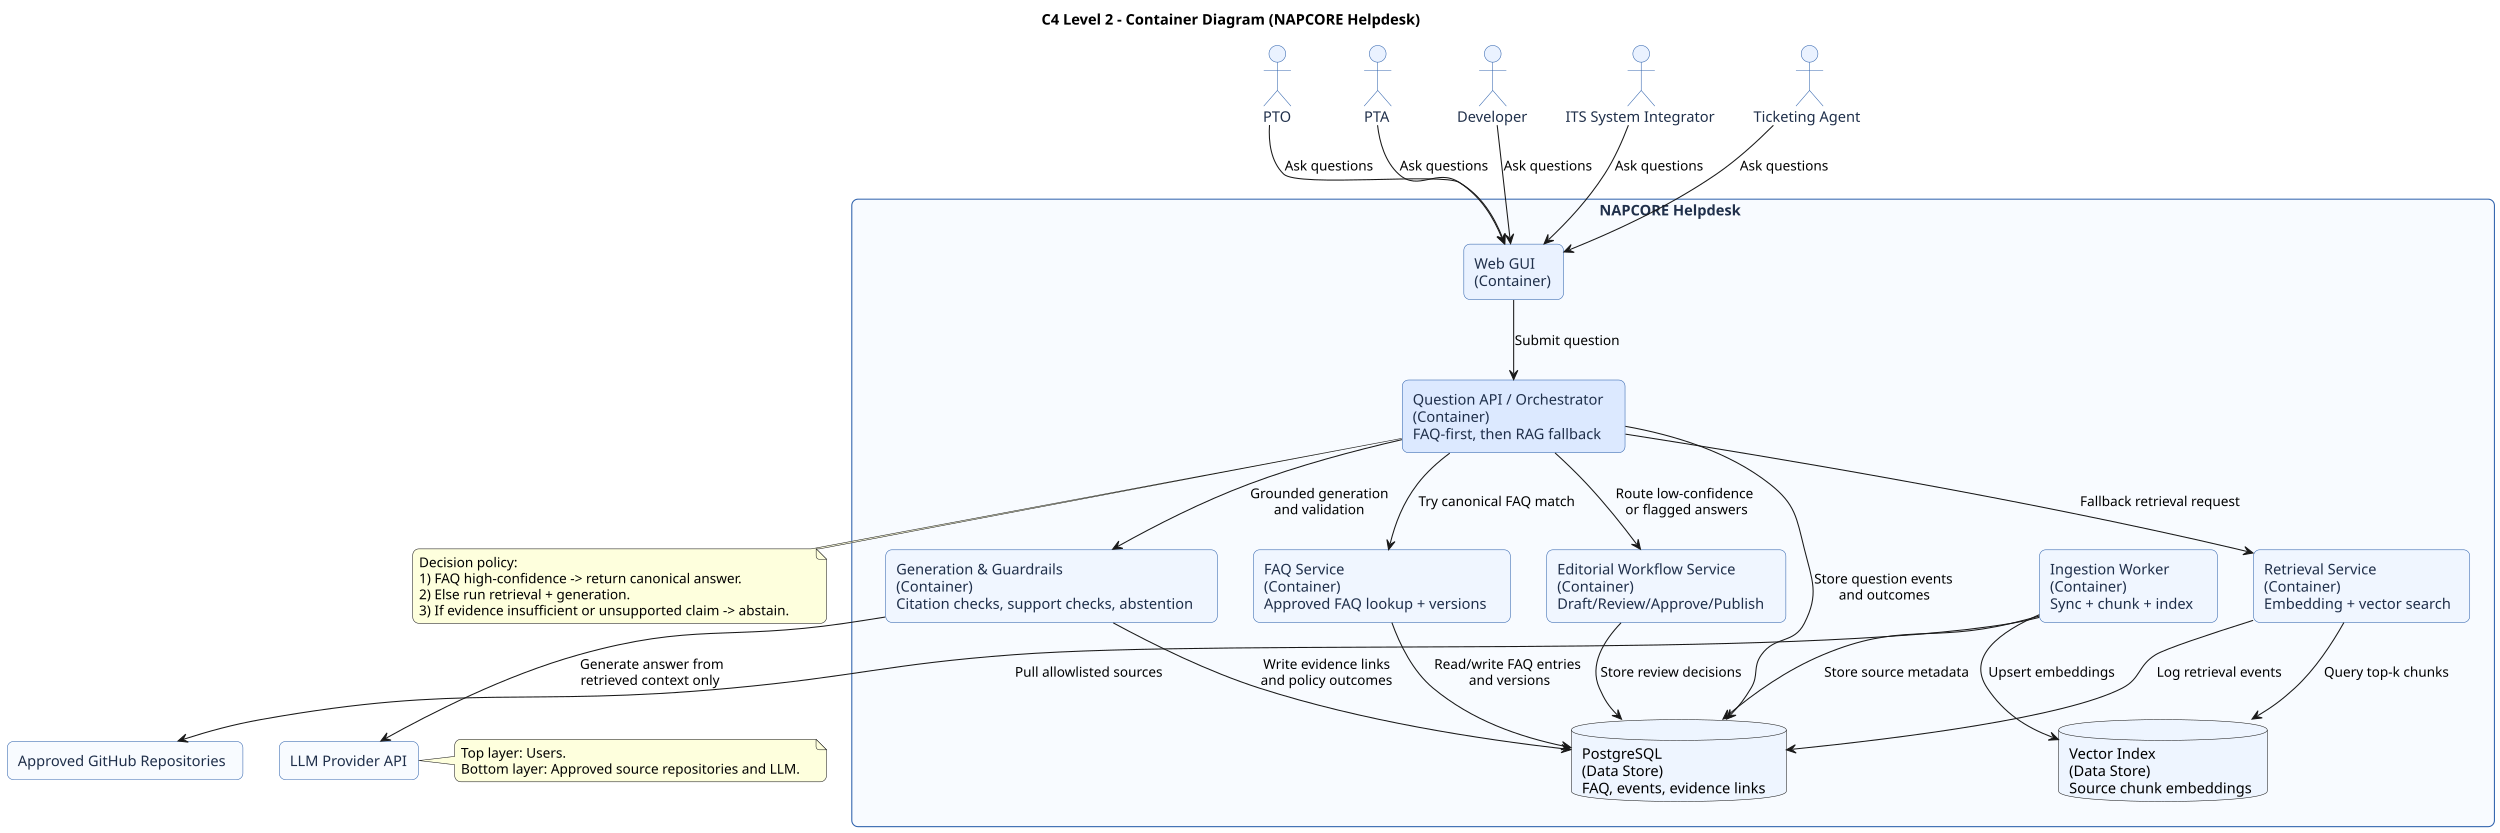
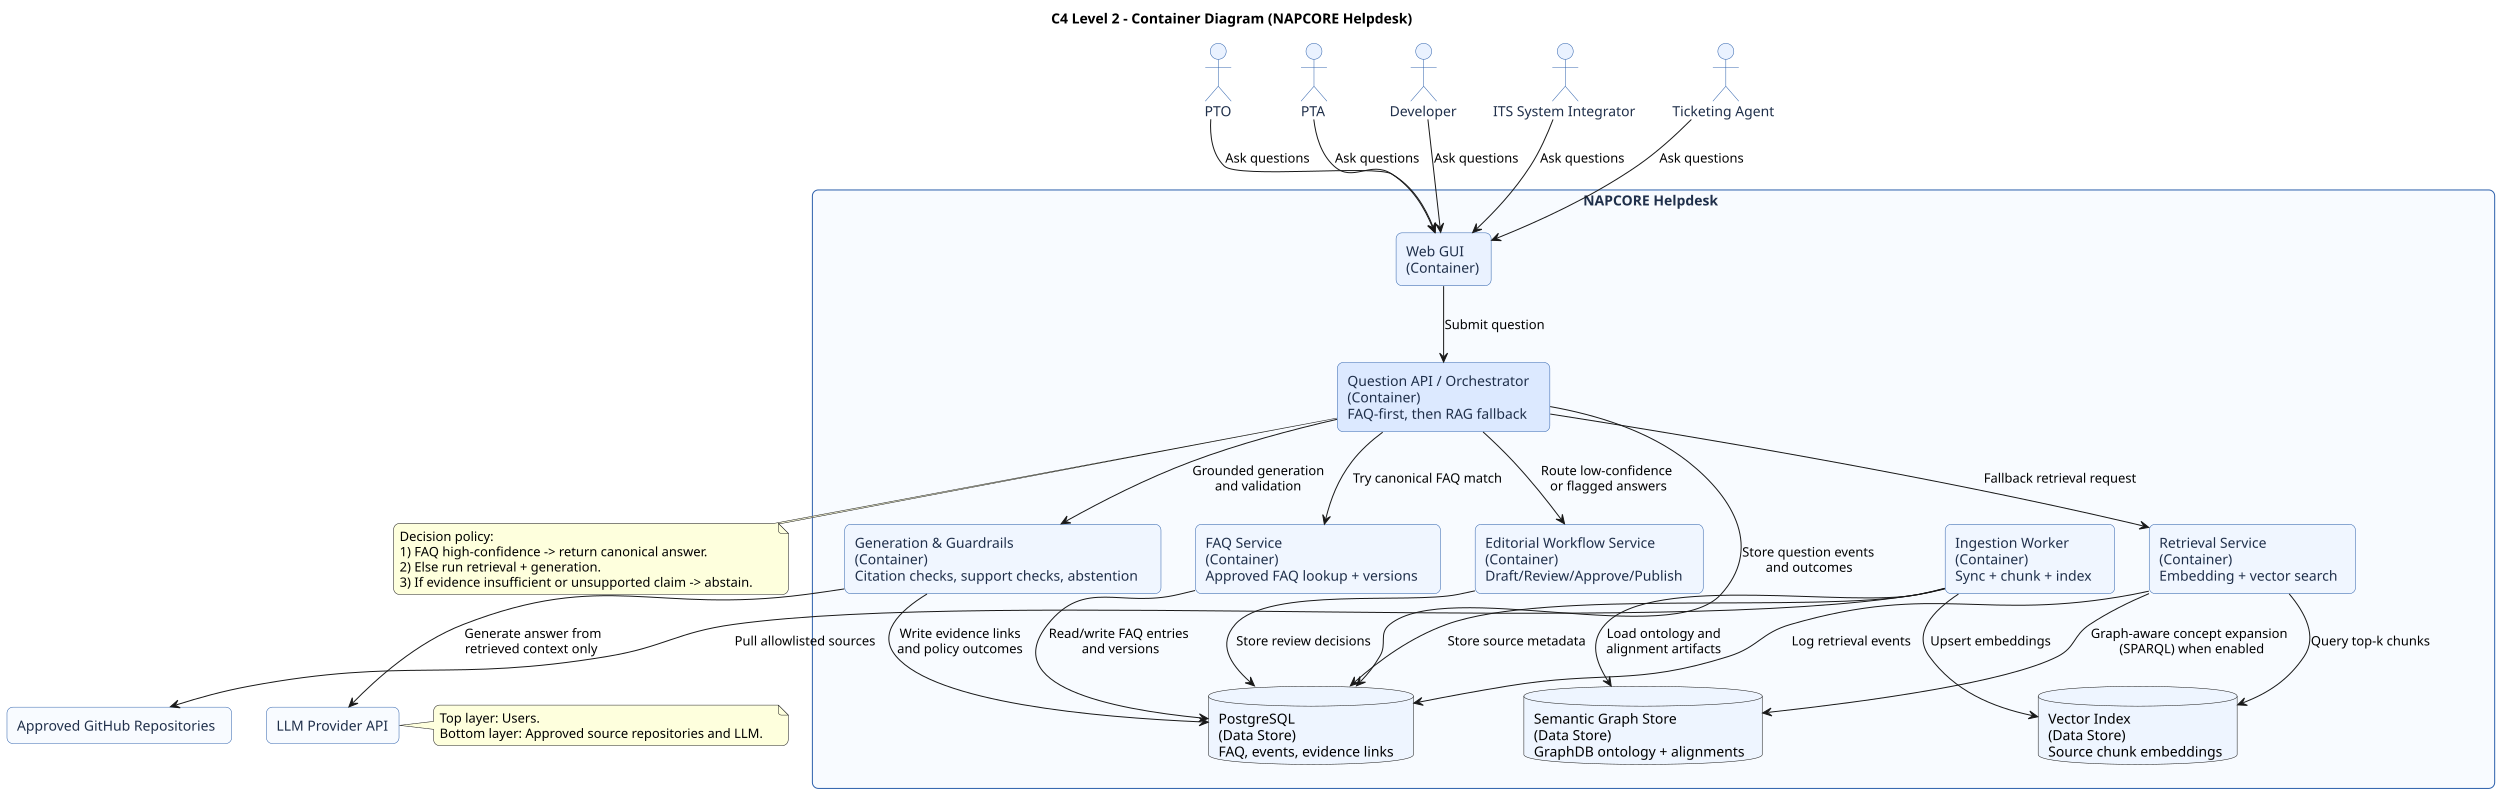
- <svg xmlns="http://www.w3.org/2000/svg" contentStyleType="text/css" data-diagram-type="DESCRIPTION" height="796px" preserveAspectRatio="none" style="width:2391px;height:796px;background:#FFFFFF;" version="1.1" viewBox="0 0 2391 796" width="2391px" zoomAndPan="magnify">
+ <svg xmlns="http://www.w3.org/2000/svg" contentStyleType="text/css" data-diagram-type="DESCRIPTION" height="796px" preserveAspectRatio="none" style="width:2507px;height:796px;background:#FFFFFF;" version="1.1" viewBox="0 0 2507 796" width="2507px" zoomAndPan="magnify">
  <defs />
  <g>
    <g class="title" data-source-line="1">
-       <text fill="#000000" font-family="sans-serif" font-size="14" font-weight="bold" lengthAdjust="spacing" textLength="385.519" x="996.07" y="23.535">C4 Level 2 - Container Diagram (NAPCORE Helpdesk)</text>
+       <text fill="#000000" font-family="sans-serif" font-size="14" font-weight="bold" lengthAdjust="spacing" textLength="385.519" x="1054.07" y="23.535">C4 Level 2 - Container Diagram (NAPCORE Helpdesk)</text>
    </g>
    <g class="cluster" data-entity="SYSTEM" data-source-line="22" data-uid="ent0007" id="cluster_SYSTEM">
-       <rect fill="#F8FBFF" height="600.15" rx="6" ry="6" style="stroke:#2B5FAB;stroke-width:1;" width="1571" x="814.66" y="190.478" />
-       <text fill="#1F2F4A" font-family="sans-serif" font-size="14" font-weight="bold" lengthAdjust="spacing" textLength="141.046" x="1529.637" y="206.013">NAPCORE Helpdesk</text>
+       <rect fill="#F8FBFF" height="600.15" rx="6" ry="6" style="stroke:#2B5FAB;stroke-width:1;" width="1687" x="814.66" y="190.478" />
+       <text fill="#1F2F4A" font-family="sans-serif" font-size="14" font-weight="bold" lengthAdjust="spacing" textLength="141.046" x="1587.637" y="206.013">NAPCORE Helpdesk</text>
    </g>
    <g class="entity" data-entity="GUI" data-source-line="23" data-uid="ent0008" id="entity_GUI">
      <rect fill="#EAF2FF" height="52.977" rx="6" ry="6" style="stroke:#2B5FAB;stroke-width:0.5;" width="95.311" x="1400" y="233.478" />
      <text fill="#1F2F4A" font-family="sans-serif" font-size="14" lengthAdjust="spacing" textLength="56.868" x="1410" y="257.013">Web GUI</text>
      <text fill="#1F2F4A" font-family="sans-serif" font-size="14" lengthAdjust="spacing" textLength="75.311" x="1410" y="273.502">(Container)</text>
    </g>
    <g class="entity" data-entity="API" data-source-line="24" data-uid="ent0009" id="entity_API">
      <rect fill="#DCE9FF" height="69.465" rx="6" ry="6" style="stroke:#2B5FAB;stroke-width:0.5;" width="213.067" x="1341.12" y="363.458" />
      <text fill="#1F2F4A" font-family="sans-serif" font-size="14" lengthAdjust="spacing" textLength="188.795" x="1351.12" y="386.993">Question API / Orchestrator</text>
      <text fill="#1F2F4A" font-family="sans-serif" font-size="14" lengthAdjust="spacing" textLength="75.311" x="1351.12" y="403.482">(Container)</text>
      <text fill="#1F2F4A" font-family="sans-serif" font-size="14" lengthAdjust="spacing" textLength="193.067" x="1351.12" y="419.97">FAQ-first, then RAG fallback</text>
    </g>
    <g class="entity" data-entity="FAQ" data-source-line="25" data-uid="ent0010" id="entity_FAQ">
      <rect fill="#F0F6FF" height="69.465" rx="6" ry="6" style="stroke:#2B5FAB;stroke-width:0.5;" width="245.668" x="1198.82" y="525.808" />
      <text fill="#1F2F4A" font-family="sans-serif" font-size="14" lengthAdjust="spacing" textLength="79.803" x="1208.82" y="549.343">FAQ Service</text>
      <text fill="#1F2F4A" font-family="sans-serif" font-size="14" lengthAdjust="spacing" textLength="75.311" x="1208.82" y="565.832">(Container)</text>
      <text fill="#1F2F4A" font-family="sans-serif" font-size="14" lengthAdjust="spacing" textLength="225.668" x="1208.82" y="582.32">Approved FAQ lookup + versions</text>
    </g>
    <g class="entity" data-entity="RETRIEVAL" data-source-line="26" data-uid="ent0011" id="entity_RETRIEVAL">
      <rect fill="#F0F6FF" height="69.465" rx="6" ry="6" style="stroke:#2B5FAB;stroke-width:0.5;" width="206.812" x="2155.25" y="525.808" />
      <text fill="#1F2F4A" font-family="sans-serif" font-size="14" lengthAdjust="spacing" textLength="110.25" x="2165.25" y="549.343">Retrieval Service</text>
      <text fill="#1F2F4A" font-family="sans-serif" font-size="14" lengthAdjust="spacing" textLength="75.311" x="2165.25" y="565.832">(Container)</text>
      <text fill="#1F2F4A" font-family="sans-serif" font-size="14" lengthAdjust="spacing" textLength="186.812" x="2165.25" y="582.32">Embedding + vector search</text>
    </g>
    <g class="entity" data-entity="GUARDRAILS" data-source-line="27" data-uid="ent0012" id="entity_GUARDRAILS">
      <rect fill="#F0F6FF" height="69.465" rx="6" ry="6" style="stroke:#2B5FAB;stroke-width:0.5;" width="317.138" x="847.09" y="525.808" />
      <text fill="#1F2F4A" font-family="sans-serif" font-size="14" lengthAdjust="spacing" textLength="162.825" x="857.09" y="549.343">Generation &amp; Guardrails</text>
      <text fill="#1F2F4A" font-family="sans-serif" font-size="14" lengthAdjust="spacing" textLength="75.311" x="857.09" y="565.832">(Container)</text>
      <text fill="#1F2F4A" font-family="sans-serif" font-size="14" lengthAdjust="spacing" textLength="297.138" x="857.09" y="582.32">Citation checks, support checks, abstention</text>
    </g>
    <g class="entity" data-entity="EDITORIAL" data-source-line="28" data-uid="ent0013" id="entity_EDITORIAL">
      <rect fill="#F0F6FF" height="69.465" rx="6" ry="6" style="stroke:#2B5FAB;stroke-width:0.5;" width="228.701" x="1479.3" y="525.808" />
      <text fill="#1F2F4A" font-family="sans-serif" font-size="14" lengthAdjust="spacing" textLength="175.096" x="1489.3" y="549.343">Editorial Workflow Service</text>
      <text fill="#1F2F4A" font-family="sans-serif" font-size="14" lengthAdjust="spacing" textLength="75.311" x="1489.3" y="565.832">(Container)</text>
      <text fill="#1F2F4A" font-family="sans-serif" font-size="14" lengthAdjust="spacing" textLength="208.701" x="1489.3" y="582.32">Draft/Review/Approve/Publish</text>
    </g>
    <g class="entity" data-entity="PG" data-source-line="29" data-uid="ent0014" id="entity_PG">
-       <path d="M1502.87,698.168 C1502.87,688.168 1605.651,688.168 1605.651,688.168 C1605.651,688.168 1708.431,688.168 1708.431,698.168 L1708.431,756.633 C1708.431,766.633 1605.651,766.633 1605.651,766.633 C1605.651,766.633 1502.87,766.633 1502.87,756.633 L1502.87,698.168" fill="#EEF5FF" style="stroke:#181818;stroke-width:0.5;" />
-       <path d="M1502.87,698.168 C1502.87,708.168 1605.651,708.168 1605.651,708.168 C1605.651,708.168 1708.431,708.168 1708.431,698.168" fill="none" style="stroke:#181818;stroke-width:0.5;" />
-       <text fill="#000000" font-family="sans-serif" font-size="14" lengthAdjust="spacing" textLength="76.85" x="1512.87" y="725.703">PostgreSQL</text>
-       <text fill="#000000" font-family="sans-serif" font-size="14" lengthAdjust="spacing" textLength="79.625" x="1512.87" y="742.192">(Data Store)</text>
-       <text fill="#000000" font-family="sans-serif" font-size="14" lengthAdjust="spacing" textLength="185.561" x="1512.87" y="758.68">FAQ, events, evidence links</text>
+       <path d="M1211.87,698.168 C1211.87,688.168 1314.651,688.168 1314.651,688.168 C1314.651,688.168 1417.431,688.168 1417.431,698.168 L1417.431,756.633 C1417.431,766.633 1314.651,766.633 1314.651,766.633 C1314.651,766.633 1211.87,766.633 1211.87,756.633 L1211.87,698.168" fill="#EEF5FF" style="stroke:#181818;stroke-width:0.5;" />
+       <path d="M1211.87,698.168 C1211.87,708.168 1314.651,708.168 1314.651,708.168 C1314.651,708.168 1417.431,708.168 1417.431,698.168" fill="none" style="stroke:#181818;stroke-width:0.5;" />
+       <text fill="#000000" font-family="sans-serif" font-size="14" lengthAdjust="spacing" textLength="76.85" x="1221.87" y="725.703">PostgreSQL</text>
+       <text fill="#000000" font-family="sans-serif" font-size="14" lengthAdjust="spacing" textLength="79.625" x="1221.87" y="742.192">(Data Store)</text>
+       <text fill="#000000" font-family="sans-serif" font-size="14" lengthAdjust="spacing" textLength="185.561" x="1221.87" y="758.68">FAQ, events, evidence links</text>
    </g>
    <g class="entity" data-entity="VDB" data-source-line="30" data-uid="ent0015" id="entity_VDB">
-       <path d="M1968.9,698.168 C1968.9,688.168 2068.656,688.168 2068.656,688.168 C2068.656,688.168 2168.412,688.168 2168.412,698.168 L2168.412,756.633 C2168.412,766.633 2068.656,766.633 2068.656,766.633 C2068.656,766.633 1968.9,766.633 1968.9,756.633 L1968.9,698.168" fill="#EEF5FF" style="stroke:#181818;stroke-width:0.5;" />
-       <path d="M1968.9,698.168 C1968.9,708.168 2068.656,708.168 2068.656,708.168 C2068.656,708.168 2168.412,708.168 2168.412,698.168" fill="none" style="stroke:#181818;stroke-width:0.5;" />
-       <text fill="#000000" font-family="sans-serif" font-size="14" lengthAdjust="spacing" textLength="86.037" x="1978.9" y="725.703">Vector Index</text>
-       <text fill="#000000" font-family="sans-serif" font-size="14" lengthAdjust="spacing" textLength="79.625" x="1978.9" y="742.192">(Data Store)</text>
-       <text fill="#000000" font-family="sans-serif" font-size="14" lengthAdjust="spacing" textLength="179.512" x="1978.9" y="758.68">Source chunk embeddings</text>
-     </g>
-     <g class="entity" data-entity="INGEST" data-source-line="31" data-uid="ent0016" id="entity_INGEST">
+       <path d="M2043.9,698.168 C2043.9,688.168 2143.656,688.168 2143.656,688.168 C2143.656,688.168 2243.412,688.168 2243.412,698.168 L2243.412,756.633 C2243.412,766.633 2143.656,766.633 2143.656,766.633 C2143.656,766.633 2043.9,766.633 2043.9,756.633 L2043.9,698.168" fill="#EEF5FF" style="stroke:#181818;stroke-width:0.5;" />
+       <path d="M2043.9,698.168 C2043.9,708.168 2143.656,708.168 2143.656,708.168 C2143.656,708.168 2243.412,708.168 2243.412,698.168" fill="none" style="stroke:#181818;stroke-width:0.5;" />
+       <text fill="#000000" font-family="sans-serif" font-size="14" lengthAdjust="spacing" textLength="86.037" x="2053.9" y="725.703">Vector Index</text>
+       <text fill="#000000" font-family="sans-serif" font-size="14" lengthAdjust="spacing" textLength="79.625" x="2053.9" y="742.192">(Data Store)</text>
+       <text fill="#000000" font-family="sans-serif" font-size="14" lengthAdjust="spacing" textLength="179.512" x="2053.9" y="758.68">Source chunk embeddings</text>
+     </g>
+     <g class="entity" data-entity="SDB" data-source-line="31" data-uid="ent0016" id="entity_SDB">
+       <path d="M1528.14,698.168 C1528.14,688.168 1647.652,688.168 1647.652,688.168 C1647.652,688.168 1767.163,688.168 1767.163,698.168 L1767.163,756.633 C1767.163,766.633 1647.652,766.633 1647.652,766.633 C1647.652,766.633 1528.14,766.633 1528.14,756.633 L1528.14,698.168" fill="#EEF5FF" style="stroke:#181818;stroke-width:0.5;" />
+       <path d="M1528.14,698.168 C1528.14,708.168 1647.652,708.168 1647.652,708.168 C1647.652,708.168 1767.163,708.168 1767.163,698.168" fill="none" style="stroke:#181818;stroke-width:0.5;" />
+       <text fill="#000000" font-family="sans-serif" font-size="14" lengthAdjust="spacing" textLength="146.125" x="1538.14" y="725.703">Semantic Graph Store</text>
+       <text fill="#000000" font-family="sans-serif" font-size="14" lengthAdjust="spacing" textLength="79.625" x="1538.14" y="742.192">(Data Store)</text>
+       <text fill="#000000" font-family="sans-serif" font-size="14" lengthAdjust="spacing" textLength="219.023" x="1538.14" y="758.68">GraphDB ontology + alignments</text>
+     </g>
+     <g class="entity" data-entity="INGEST" data-source-line="32" data-uid="ent0017" id="entity_INGEST">
      <rect fill="#F0F6FF" height="69.465" rx="6" ry="6" style="stroke:#2B5FAB;stroke-width:0.5;" width="170.042" x="1950.63" y="525.808" />
      <text fill="#1F2F4A" font-family="sans-serif" font-size="14" lengthAdjust="spacing" textLength="115.404" x="1960.63" y="549.343">Ingestion Worker</text>
      <text fill="#1F2F4A" font-family="sans-serif" font-size="14" lengthAdjust="spacing" textLength="75.311" x="1960.63" y="565.832">(Container)</text>
      <text fill="#1F2F4A" font-family="sans-serif" font-size="14" lengthAdjust="spacing" textLength="150.042" x="1960.63" y="582.32">Sync + chunk + index</text>
    </g>
    <g class="entity" data-entity="PTO" data-source-line="16" data-uid="ent0002" id="entity_PTO">
      <ellipse cx="1221.653" cy="51.488" fill="#EAF2FF" rx="8" ry="8" style="stroke:#2B5FAB;stroke-width:0.5;" />
      <path d="M1221.653,59.488 L1221.653,86.488 M1208.653,67.488 L1234.653,67.488 M1221.653,86.488 L1208.653,101.488 M1221.653,86.488 L1234.653,101.488" fill="none" style="stroke:#2B5FAB;stroke-width:0.5;" />
      <text fill="#1F2F4A" font-family="sans-serif" font-size="14" lengthAdjust="spacing" textLength="27.467" x="1207.92" y="116.523">PTO</text>
    </g>
    <g class="entity" data-entity="PTA" data-source-line="17" data-uid="ent0003" id="entity_PTA">
      <ellipse cx="1317.66" cy="51.488" fill="#EAF2FF" rx="8" ry="8" style="stroke:#2B5FAB;stroke-width:0.5;" />
      <path d="M1317.66,59.488 L1317.66,86.488 M1304.66,67.488 L1330.66,67.488 M1317.66,86.488 L1304.66,101.488 M1317.66,86.488 L1330.66,101.488" fill="none" style="stroke:#2B5FAB;stroke-width:0.5;" />
      <text fill="#1F2F4A" font-family="sans-serif" font-size="14" lengthAdjust="spacing" textLength="26.25" x="1304.535" y="116.523">PTA</text>
    </g>
    <g class="entity" data-entity="DEV" data-source-line="18" data-uid="ent0004" id="entity_DEV">
      <ellipse cx="1427.659" cy="51.488" fill="#EAF2FF" rx="8" ry="8" style="stroke:#2B5FAB;stroke-width:0.5;" />
      <path d="M1427.659,59.488 L1427.659,86.488 M1414.659,67.488 L1440.659,67.488 M1427.659,86.488 L1414.659,101.488 M1427.659,86.488 L1440.659,101.488" fill="none" style="stroke:#2B5FAB;stroke-width:0.5;" />
      <text fill="#1F2F4A" font-family="sans-serif" font-size="14" lengthAdjust="spacing" textLength="68.318" x="1393.5" y="116.523">Developer</text>
    </g>
    <g class="entity" data-entity="INTEGRATOR" data-source-line="19" data-uid="ent0005" id="entity_INTEGRATOR">
      <ellipse cx="1569.657" cy="51.488" fill="#EAF2FF" rx="8" ry="8" style="stroke:#2B5FAB;stroke-width:0.5;" />
      <path d="M1569.657,59.488 L1569.657,86.488 M1556.657,67.488 L1582.657,67.488 M1569.657,86.488 L1556.657,101.488 M1569.657,86.488 L1582.657,101.488" fill="none" style="stroke:#2B5FAB;stroke-width:0.5;" />
      <text fill="#1F2F4A" font-family="sans-serif" font-size="14" lengthAdjust="spacing" textLength="144.894" x="1497.21" y="116.523">ITS System Integrator</text>
    </g>
    <g class="entity" data-entity="TICKET" data-source-line="20" data-uid="ent0006" id="entity_TICKET">
      <ellipse cx="1730.658" cy="51.488" fill="#EAF2FF" rx="8" ry="8" style="stroke:#2B5FAB;stroke-width:0.5;" />
      <path d="M1730.658,59.488 L1730.658,86.488 M1717.658,67.488 L1743.658,67.488 M1730.658,86.488 L1717.658,101.488 M1730.658,86.488 L1743.658,101.488" fill="none" style="stroke:#2B5FAB;stroke-width:0.5;" />
      <text fill="#1F2F4A" font-family="sans-serif" font-size="14" lengthAdjust="spacing" textLength="107.297" x="1677.01" y="116.523">Ticketing Agent</text>
    </g>
-     <g class="entity" data-entity="GITHUB" data-source-line="34" data-uid="ent0017" id="entity_GITHUB">
+     <g class="entity" data-entity="GITHUB" data-source-line="35" data-uid="ent0018" id="entity_GITHUB">
      <rect fill="#F8FBFF" height="36.488" rx="6" ry="6" style="stroke:#2B5FAB;stroke-width:0.5;" width="225.31" x="7" y="709.148" />
      <text fill="#1F2F4A" font-family="sans-serif" font-size="14" lengthAdjust="spacing" textLength="205.31" x="17" y="732.683">Approved GitHub Repositories</text>
    </g>
-     <g class="entity" data-entity="LLM" data-source-line="35" data-uid="ent0018" id="entity_LLM">
+     <g class="entity" data-entity="LLM" data-source-line="36" data-uid="ent0019" id="entity_LLM">
      <rect fill="#F8FBFF" height="36.488" rx="6" ry="6" style="stroke:#2B5FAB;stroke-width:0.5;" width="132.977" x="267.17" y="709.148" />
      <text fill="#1F2F4A" font-family="sans-serif" font-size="14" lengthAdjust="spacing" textLength="112.978" x="277.17" y="732.683">LLM Provider API</text>
    </g>
-     <g class="entity" data-entity="GMN45" data-source-line="71" data-uid="ent0046" id="entity_GMN45">
+     <g class="entity" data-entity="GMN48" data-source-line="74" data-uid="ent0049" id="entity_GMN48">
      <path d="M394.74,530.918 L394.74,590.16 A6,6 0 0 0 400.74,596.16 L784.575,596.16 A6,6 0 0 0 790.575,590.16 L790.575,534.918 L780.575,524.918 L783.84,524.918 L1340.67,419.258 L775.84,524.918 L400.74,524.918 A6,6 0 0 0 394.74,530.918" fill="#FEFFDD" style="stroke:#181818;stroke-width:0.5;" />
      <path d="M780.575,524.918 L780.575,531.918 A3,3 0 0 0 783.575,534.918 L790.575,534.918 L780.575,524.918" fill="#FEFFDD" style="stroke:#181818;stroke-width:0.5;" />
      <text fill="#000000" font-family="sans-serif" font-size="13" lengthAdjust="spacing" textLength="99.195" x="400.74" y="542.487">Decision policy:</text>
      <text fill="#000000" font-family="sans-serif" font-size="13" lengthAdjust="spacing" textLength="331.944" x="400.74" y="557.797">1) FAQ high-confidence -&gt; return canonical answer.</text>
      <text fill="#000000" font-family="sans-serif" font-size="13" lengthAdjust="spacing" textLength="212.831" x="400.74" y="573.108">2) Else run retrieval + generation.</text>
      <text fill="#000000" font-family="sans-serif" font-size="13" lengthAdjust="spacing" textLength="374.835" x="400.74" y="588.418">3) If evidence insufficient or unsupported claim -&gt; abstain.</text>
    </g>
-     <g class="entity" data-entity="GMN48" data-source-line="78" data-uid="ent0049" id="entity_GMN48">
+     <g class="entity" data-entity="GMN51" data-source-line="81" data-uid="ent0052" id="entity_GMN51">
      <path d="M434.86,713.088 L434.86,723.398 L400.41,727.398 L434.86,731.398 L434.86,741.709 A6,6 0 0 0 440.86,747.709 L784.458,747.709 A6,6 0 0 0 790.458,741.709 L790.458,717.088 L780.458,707.088 L440.86,707.088 A6,6 0 0 0 434.86,713.088" fill="#FEFFDD" style="stroke:#181818;stroke-width:0.5;" />
      <path d="M780.458,707.088 L780.458,714.088 A3,3 0 0 0 783.458,717.088 L790.458,717.088 L780.458,707.088" fill="#FEFFDD" style="stroke:#181818;stroke-width:0.5;" />
      <text fill="#000000" font-family="sans-serif" font-size="13" lengthAdjust="spacing" textLength="105.955" x="440.86" y="724.657">Top layer: Users.</text>
      <text fill="#000000" font-family="sans-serif" font-size="13" lengthAdjust="spacing" textLength="334.598" x="440.86" y="739.967">Bottom layer: Approved source repositories and LLM.</text>
    </g>
-     <g class="link" data-entity-1="PTO" data-entity-2="GUI" data-source-line="37" data-uid="lnk19" id="link_PTO_GUI">
+     <g class="link" data-entity-1="PTO" data-entity-2="GUI" data-source-line="38" data-uid="lnk20" id="link_PTO_GUI">
      <path d="M1214.16,119.598 C1213.11,136.188 1215.49,154.598 1227.66,166.478 C1241.02,179.538 1379.56,164.978 1395.66,174.478 C1417.46,187.348 1429.145,207.726 1437.035,227.486" fill="none" id="PTO-to-GUI" style="stroke:#181818;stroke-width:1;" />
      <polygon fill="#181818" points="1439.26,233.058,1439.637,223.217,1437.406,228.415,1432.208,226.183,1439.26,233.058" style="stroke:#181818;stroke-width:1;" />
      <text fill="#000000" font-family="sans-serif" font-size="13" lengthAdjust="spacing" textLength="88.728" x="1228.66" y="163.047">Ask questions</text>
    </g>
-     <g class="link" data-entity-1="PTA" data-entity-2="GUI" data-source-line="38" data-uid="lnk20" id="link_PTA_GUI">
+     <g class="link" data-entity-1="PTA" data-entity-2="GUI" data-source-line="39" data-uid="lnk21" id="link_PTA_GUI">
      <path d="M1317.48,119.748 C1319.43,136.358 1324.75,154.758 1337.66,166.478 C1356.92,183.978 1373.86,160.258 1395.66,174.478 C1416.72,188.218 1428.36,208.231 1436.46,227.651" fill="none" id="PTA-to-GUI" style="stroke:#181818;stroke-width:1;" />
      <polygon fill="#181818" points="1438.77,233.188,1438.997,223.342,1436.845,228.574,1431.614,226.422,1438.77,233.188" style="stroke:#181818;stroke-width:1;" />
      <text fill="#000000" font-family="sans-serif" font-size="13" lengthAdjust="spacing" textLength="88.728" x="1338.66" y="163.047">Ask questions</text>
    </g>
-     <g class="link" data-entity-1="DEV" data-entity-2="GUI" data-source-line="39" data-uid="lnk21" id="link_DEV_GUI">
+     <g class="link" data-entity-1="DEV" data-entity-2="GUI" data-source-line="40" data-uid="lnk22" id="link_DEV_GUI">
      <path d="M1431.9,119.718 C1435.75,153.758 1440.656,197.126 1444.036,227.026" fill="none" id="DEV-to-GUI" style="stroke:#181818;stroke-width:1;" />
      <polygon fill="#181818" points="1444.71,232.988,1447.674,223.596,1444.148,228.02,1439.724,224.495,1444.71,232.988" style="stroke:#181818;stroke-width:1;" />
      <text fill="#000000" font-family="sans-serif" font-size="13" lengthAdjust="spacing" textLength="88.728" x="1438.06" y="163.047">Ask questions</text>
    </g>
-     <g class="link" data-entity-1="INTEGRATOR" data-entity-2="GUI" data-source-line="40" data-uid="lnk22" id="link_INTEGRATOR_GUI">
+     <g class="link" data-entity-1="INTEGRATOR" data-entity-2="GUI" data-source-line="41" data-uid="lnk23" id="link_INTEGRATOR_GUI">
      <path d="M1557.4,119.748 C1551.63,134.878 1543.95,152.118 1534.66,166.478 C1518.49,191.468 1499.537,211.693 1481.117,229.133" fill="none" id="INTEGRATOR-to-GUI" style="stroke:#181818;stroke-width:1;" />
      <polygon fill="#181818" points="1476.76,233.258,1486.045,229.975,1480.391,229.821,1480.545,224.166,1476.76,233.258" style="stroke:#181818;stroke-width:1;" />
      <text fill="#000000" font-family="sans-serif" font-size="13" lengthAdjust="spacing" textLength="88.728" x="1544.36" y="163.047">Ask questions</text>
    </g>
-     <g class="link" data-entity-1="TICKET" data-entity-2="GUI" data-source-line="41" data-uid="lnk23" id="link_TICKET_GUI">
+     <g class="link" data-entity-1="TICKET" data-entity-2="GUI" data-source-line="42" data-uid="lnk24" id="link_TICKET_GUI">
      <path d="M1696.08,119.838 C1680.45,135.508 1661.13,153.118 1641.66,166.478 C1595.35,198.248 1542.007,222.391 1501.317,238.741" fill="none" id="TICKET-to-GUI" style="stroke:#181818;stroke-width:1;" />
      <polygon fill="#181818" points="1495.75,240.978,1505.592,241.334,1500.389,239.114,1502.61,233.911,1495.75,240.978" style="stroke:#181818;stroke-width:1;" />
      <text fill="#000000" font-family="sans-serif" font-size="13" lengthAdjust="spacing" textLength="88.728" x="1663.97" y="163.047">Ask questions</text>
    </g>
-     <g class="link" data-entity-1="GUI" data-entity-2="API" data-source-line="53" data-uid="lnk30" id="link_GUI_API">
+     <g class="link" data-entity-1="GUI" data-entity-2="API" data-source-line="54" data-uid="lnk31" id="link_GUI_API">
      <path d="M1447.66,286.908 C1447.66,308.528 1447.66,333.478 1447.66,357.098" fill="none" id="GUI-to-API" style="stroke:#181818;stroke-width:1;" />
      <polygon fill="#181818" points="1447.66,363.098,1451.66,354.098,1447.66,358.098,1443.66,354.098,1447.66,363.098" style="stroke:#181818;stroke-width:1;" />
      <text fill="#000000" font-family="sans-serif" font-size="13" lengthAdjust="spacing" textLength="102.915" x="1448.66" y="330.027">Submit question</text>
    </g>
-     <g class="link" data-entity-1="API" data-entity-2="FAQ" data-source-line="54" data-uid="lnk31" id="link_API_FAQ">
+     <g class="link" data-entity-1="API" data-entity-2="FAQ" data-source-line="55" data-uid="lnk32" id="link_API_FAQ">
      <path d="M1386.54,433.398 C1375.13,441.888 1364.14,451.798 1355.66,462.918 C1341.63,481.298 1334.565,500.113 1329.545,519.903" fill="none" id="API-to-FAQ" style="stroke:#181818;stroke-width:1;" />
      <polygon fill="#181818" points="1328.07,525.718,1334.16,517.978,1329.299,520.872,1326.406,516.011,1328.07,525.718" style="stroke:#181818;stroke-width:1;" />
      <text fill="#000000" font-family="sans-serif" font-size="13" lengthAdjust="spacing" textLength="156.927" x="1356.66" y="483.987">Try canonical FAQ match</text>
    </g>
-     <g class="link" data-entity-1="API" data-entity-2="RETRIEVAL" data-source-line="55" data-uid="lnk32" id="link_API_RETRIEVAL">
+     <g class="link" data-entity-1="API" data-entity-2="RETRIEVAL" data-source-line="56" data-uid="lnk33" id="link_API_RETRIEVAL">
      <path d="M1554.59,415.208 C1690.97,436.438 1933.73,476.848 2138.66,524.918 C2143.93,526.158 2143.504,526.013 2148.944,527.393" fill="none" id="API-to-RETRIEVAL" style="stroke:#181818;stroke-width:1;" />
      <polygon fill="#181818" points="2154.76,528.868,2147.02,522.778,2149.914,527.639,2145.053,530.533,2154.76,528.868" style="stroke:#181818;stroke-width:1;" />
      <text fill="#000000" font-family="sans-serif" font-size="13" lengthAdjust="spacing" textLength="158.463" x="1989.32" y="483.987">Fallback retrieval request</text>
    </g>
-     <g class="link" data-entity-1="API" data-entity-2="GUARDRAILS" data-source-line="56" data-uid="lnk33" id="link_API_GUARDRAILS">
+     <g class="link" data-entity-1="API" data-entity-2="GUARDRAILS" data-source-line="57" data-uid="lnk34" id="link_API_GUARDRAILS">
      <path d="M1340.78,420.478 C1295.05,431.018 1241.5,445.308 1194.66,462.918 C1149.3,479.978 1105.915,502.095 1069.345,522.405" fill="none" id="API-to-GUARDRAILS" style="stroke:#181818;stroke-width:1;" />
      <polygon fill="#181818" points="1064.1,525.318,1073.91,524.446,1068.471,522.891,1070.026,517.452,1064.1,525.318" style="stroke:#181818;stroke-width:1;" />
      <text fill="#000000" font-family="sans-serif" font-size="13" lengthAdjust="spacing" textLength="134.386" x="1195.66" y="476.487">Grounded generation</text>
      <text fill="#000000" font-family="sans-serif" font-size="13" lengthAdjust="spacing" textLength="89.001" x="1218.353" y="491.797">and validation</text>
    </g>
-     <g class="link" data-entity-1="API" data-entity-2="EDITORIAL" data-source-line="57" data-uid="lnk34" id="link_API_EDITORIAL">
+     <g class="link" data-entity-1="API" data-entity-2="EDITORIAL" data-source-line="58" data-uid="lnk35" id="link_API_EDITORIAL">
      <path d="M1487.26,433.148 C1497.48,442.478 1508.25,452.818 1517.66,462.918 C1535.97,482.608 1551.068,501.52 1565.338,520.53" fill="none" id="API-to-EDITORIAL" style="stroke:#181818;stroke-width:1;" />
      <polygon fill="#181818" points="1568.94,525.328,1566.736,515.729,1565.938,521.33,1560.338,520.532,1568.94,525.328" style="stroke:#181818;stroke-width:1;" />
      <text fill="#000000" font-family="sans-serif" font-size="13" lengthAdjust="spacing" textLength="138.417" x="1545.16" y="476.487">Route low-confidence</text>
      <text fill="#000000" font-family="sans-serif" font-size="13" lengthAdjust="spacing" textLength="119.964" x="1554.386" y="491.797">or flagged answers</text>
    </g>
-     <g class="link" data-entity-1="API" data-entity-2="PG" data-source-line="58" data-uid="lnk35" id="link_API_PG">
-       <path d="M1554.48,407.718 C1600.9,415.988 1653.5,432.018 1692.66,462.918 C1717.16,482.258 1718.1,494.638 1725.66,524.918 C1733.32,555.638 1739.98,567.928 1725.66,596.168 C1715.44,616.298 1697.79,607.798 1684.66,626.168 C1675.99,638.278 1682.4,645.438 1674.66,658.168 C1668.26,668.668 1664.06,674.405 1655.38,683.425" fill="none" id="API-to-PG" style="stroke:#181818;stroke-width:1;" />
-       <polygon fill="#181818" points="1651.22,687.748,1660.343,684.037,1654.687,684.145,1654.578,678.49,1651.22,687.748" style="stroke:#181818;stroke-width:1;" />
-       <text fill="#000000" font-family="sans-serif" font-size="13" lengthAdjust="spacing" textLength="136.202" x="1735.08" y="558.107">Store question events</text>
-       <text fill="#000000" font-family="sans-serif" font-size="13" lengthAdjust="spacing" textLength="89.108" x="1758.627" y="573.417">and outcomes</text>
-     </g>
-     <g class="link" data-entity-1="FAQ" data-entity-2="PG" data-source-line="60" data-uid="lnk36" id="link_FAQ_PG">
-       <path d="M1331.21,595.498 C1338.73,616.358 1351.25,642.078 1370.66,658.168 C1407.7,688.868 1452.086,704.533 1496.617,713.823" fill="none" id="FAQ-to-PG" style="stroke:#181818;stroke-width:1;" />
-       <polygon fill="#181818" points="1502.49,715.048,1494.497,709.294,1497.595,714.027,1492.863,717.126,1502.49,715.048" style="stroke:#181818;stroke-width:1;" />
-       <text fill="#000000" font-family="sans-serif" font-size="13" lengthAdjust="spacing" textLength="146.225" x="1371.66" y="639.737">Read/write FAQ entries</text>
-       <text fill="#000000" font-family="sans-serif" font-size="13" lengthAdjust="spacing" textLength="79.898" x="1404.823" y="655.047">and versions</text>
-     </g>
-     <g class="link" data-entity-1="RETRIEVAL" data-entity-2="VDB" data-source-line="61" data-uid="lnk37" id="link_RETRIEVAL_VDB">
-       <path d="M2241.69,595.428 C2230.4,615.488 2214.1,640.368 2194.66,658.168 C2182.54,669.248 2173.458,676.083 2158.988,684.683" fill="none" id="RETRIEVAL-to-VDB" style="stroke:#181818;stroke-width:1;" />
-       <polygon fill="#181818" points="2153.83,687.748,2163.61,686.589,2158.128,685.194,2159.523,679.712,2153.83,687.748" style="stroke:#181818;stroke-width:1;" />
-       <text fill="#000000" font-family="sans-serif" font-size="13" lengthAdjust="spacing" textLength="126.985" x="2222.62" y="647.237">Query top-k chunks</text>
-     </g>
-     <g class="link" data-entity-1="RETRIEVAL" data-entity-2="PG" data-source-line="62" data-uid="lnk38" id="link_RETRIEVAL_PG">
-       <path d="M2154.87,593.308 C2112.19,606.798 2070.59,620.678 2061.66,626.168 C2044.52,636.698 2047.56,649.008 2029.66,658.168 C1975.05,686.068 1821.519,705.682 1714.479,716.562" fill="none" id="RETRIEVAL-to-PG" style="stroke:#181818;stroke-width:1;" />
-       <polygon fill="#181818" points="1708.51,717.168,1717.868,720.238,1713.484,716.663,1717.059,712.279,1708.51,717.168" style="stroke:#181818;stroke-width:1;" />
-       <text fill="#000000" font-family="sans-serif" font-size="13" lengthAdjust="spacing" textLength="123.43" x="2062.66" y="647.237">Log retrieval events</text>
-     </g>
-     <g class="link" data-entity-1="GUARDRAILS" data-entity-2="LLM" data-source-line="63" data-uid="lnk39" id="link_GUARDRAILS_LLM">
-       <path d="M846.65,590.138 C833.47,592.268 820.34,594.308 807.66,596.168 C695.18,612.628 663.13,595.568 553.66,626.168 C482.71,645.988 410.895,682.824 369.435,705.864" fill="none" id="GUARDRAILS-to-LLM" style="stroke:#181818;stroke-width:1;" />
-       <polygon fill="#181818" points="364.19,708.778,374,707.903,368.56,706.35,370.114,700.91,364.19,708.778" style="stroke:#181818;stroke-width:1;" />
-       <text fill="#000000" font-family="sans-serif" font-size="13" lengthAdjust="spacing" textLength="139.452" x="554.66" y="639.737">Generate answer from</text>
-       <text fill="#000000" font-family="sans-serif" font-size="13" lengthAdjust="spacing" textLength="138.379" x="555.196" y="655.047">retrieved context only</text>
-     </g>
-     <g class="link" data-entity-1="GUARDRAILS" data-entity-2="PG" data-source-line="64" data-uid="lnk40" id="link_GUARDRAILS_PG">
-       <path d="M1064.77,595.748 C1103.42,616.718 1155.65,642.448 1204.66,658.168 C1303.17,689.748 1414.299,706.844 1496.429,716.274" fill="none" id="GUARDRAILS-to-PG" style="stroke:#181818;stroke-width:1;" />
-       <polygon fill="#181818" points="1502.39,716.958,1493.905,711.958,1497.423,716.388,1492.993,719.906,1502.39,716.958" style="stroke:#181818;stroke-width:1;" />
-       <text fill="#000000" font-family="sans-serif" font-size="13" lengthAdjust="spacing" textLength="125.461" x="1208.107" y="639.737">Write evidence links</text>
-       <text fill="#000000" font-family="sans-serif" font-size="13" lengthAdjust="spacing" textLength="130.356" x="1205.66" y="655.047">and policy outcomes</text>
-     </g>
-     <g class="link" data-entity-1="EDITORIAL" data-entity-2="PG" data-source-line="65" data-uid="lnk41" id="link_EDITORIAL_PG">
-       <path d="M1550.33,595.708 C1533.27,613.508 1519.82,636.108 1529.66,658.168 C1534.57,669.178 1538.014,674.879 1546.624,683.599" fill="none" id="EDITORIAL-to-PG" style="stroke:#181818;stroke-width:1;" />
-       <polygon fill="#181818" points="1550.84,687.868,1547.363,678.654,1547.327,684.31,1541.67,684.274,1550.84,687.868" style="stroke:#181818;stroke-width:1;" />
-       <text fill="#000000" font-family="sans-serif" font-size="13" lengthAdjust="spacing" textLength="139.852" x="1530.66" y="647.237">Store review decisions</text>
-     </g>
-     <g class="link" data-entity-1="INGEST" data-entity-2="GITHUB" data-source-line="66" data-uid="lnk42" id="link_INGEST_GITHUB">
-       <path d="M1950.31,590.488 C1941.39,592.738 1932.39,594.708 1923.66,596.168 C1714.45,631.128 1181.17,610.378 969.66,626.168 C848.71,635.188 819.42,647.008 698.66,658.168 C499.5,676.558 446.55,653.068 249.66,688.168 C223.02,692.908 199.796,699.285 175.996,706.875" fill="none" id="INGEST-to-GITHUB" style="stroke:#181818;stroke-width:1;" />
-       <polygon fill="#181818" points="170.28,708.698,180.07,709.775,175.044,707.179,177.639,702.153,170.28,708.698" style="stroke:#181818;stroke-width:1;" />
-       <text fill="#000000" font-family="sans-serif" font-size="13" lengthAdjust="spacing" textLength="146.65" x="970.66" y="647.237">Pull allowlisted sources</text>
-     </g>
-     <g class="link" data-entity-1="INGEST" data-entity-2="VDB" data-source-line="67" data-uid="lnk43" id="link_INGEST_VDB">
-       <path d="M1950.43,587.878 C1912.51,604.348 1880.46,628.158 1900.66,658.168 C1916.57,681.798 1936.613,695.114 1963.143,705.213" fill="none" id="INGEST-to-VDB" style="stroke:#181818;stroke-width:1;" />
-       <polygon fill="#181818" points="1968.75,707.348,1961.762,700.408,1964.077,705.569,1958.916,707.884,1968.75,707.348" style="stroke:#181818;stroke-width:1;" />
-       <text fill="#000000" font-family="sans-serif" font-size="13" lengthAdjust="spacing" textLength="123.081" x="1901.66" y="647.237">Upsert embeddings</text>
-     </g>
-     <g class="link" data-entity-1="INGEST" data-entity-2="PG" data-source-line="68" data-uid="lnk44" id="link_INGEST_PG">
-       <path d="M1950.37,589.198 C1941.4,591.728 1932.37,594.098 1923.66,596.168 C1844.73,614.848 1818.46,594.828 1743.66,626.168 C1708.42,640.918 1678.272,662.42 1652.441,683.92" fill="none" id="INGEST-to-PG" style="stroke:#181818;stroke-width:1;" />
-       <polygon fill="#181818" points="1647.83,687.758,1657.306,685.075,1651.673,684.56,1652.188,678.926,1647.83,687.758" style="stroke:#181818;stroke-width:1;" />
-       <text fill="#000000" font-family="sans-serif" font-size="13" lengthAdjust="spacing" textLength="141.362" x="1744.66" y="647.237">Store source metadata</text>
+     <g class="link" data-entity-1="API" data-entity-2="PG" data-source-line="59" data-uid="lnk36" id="link_API_PG">
+       <path d="M1554.48,407.718 C1600.9,415.988 1653.5,432.018 1692.66,462.918 C1740.55,500.718 1766.81,551.128 1725.66,596.168 C1675.69,650.848 1451.3,579.638 1393.66,626.168 C1382.06,635.518 1391.4,645.438 1383.66,658.168 C1377.26,668.668 1373.06,674.405 1364.38,683.425" fill="none" id="API-to-PG" style="stroke:#181818;stroke-width:1;" />
+       <polygon fill="#181818" points="1360.22,687.748,1369.343,684.037,1363.687,684.145,1363.578,678.49,1360.22,687.748" style="stroke:#181818;stroke-width:1;" />
+       <text fill="#000000" font-family="sans-serif" font-size="13" lengthAdjust="spacing" textLength="136.202" x="1747.06" y="558.107">Store question events</text>
+       <text fill="#000000" font-family="sans-serif" font-size="13" lengthAdjust="spacing" textLength="89.108" x="1770.607" y="573.417">and outcomes</text>
+     </g>
+     <g class="link" data-entity-1="FAQ" data-entity-2="PG" data-source-line="61" data-uid="lnk37" id="link_FAQ_PG">
+       <path d="M1198.39,592.148 C1192.73,593.518 1187.14,594.858 1181.66,596.168 C1123.55,609.998 1087.88,579.448 1050.66,626.168 C1001.62,687.698 1111.869,710.893 1205.409,720.063" fill="none" id="FAQ-to-PG" style="stroke:#181818;stroke-width:1;" />
+       <polygon fill="#181818" points="1211.38,720.648,1202.813,715.789,1206.404,720.16,1202.033,723.751,1211.38,720.648" style="stroke:#181818;stroke-width:1;" />
+       <text fill="#000000" font-family="sans-serif" font-size="13" lengthAdjust="spacing" textLength="146.225" x="1051.66" y="639.737">Read/write FAQ entries</text>
+       <text fill="#000000" font-family="sans-serif" font-size="13" lengthAdjust="spacing" textLength="79.898" x="1084.823" y="655.047">and versions</text>
+     </g>
+     <g class="link" data-entity-1="RETRIEVAL" data-entity-2="VDB" data-source-line="62" data-uid="lnk38" id="link_RETRIEVAL_VDB">
+       <path d="M2295.62,595.568 C2311.65,614.518 2324.04,638.238 2310.66,658.168 C2295.03,681.428 2275.503,694.597 2249.454,704.707" fill="none" id="RETRIEVAL-to-VDB" style="stroke:#181818;stroke-width:1;" />
+       <polygon fill="#181818" points="2243.86,706.878,2253.698,707.351,2248.521,705.069,2250.803,699.893,2243.86,706.878" style="stroke:#181818;stroke-width:1;" />
+       <text fill="#000000" font-family="sans-serif" font-size="13" lengthAdjust="spacing" textLength="126.985" x="2317.33" y="647.237">Query top-k chunks</text>
+     </g>
+     <g class="link" data-entity-1="RETRIEVAL" data-entity-2="SDB" data-source-line="63" data-uid="lnk39" id="link_RETRIEVAL_SDB">
+       <path d="M2155.04,595.228 C2134.59,603.888 2113.84,614.208 2095.66,626.168 C2078.85,637.208 2081.55,648.978 2063.66,658.168 C2013.23,684.028 1877.524,702.925 1773.464,714.325" fill="none" id="RETRIEVAL-to-SDB" style="stroke:#181818;stroke-width:1;" />
+       <polygon fill="#181818" points="1767.5,714.978,1776.882,717.974,1772.47,714.434,1776.011,710.022,1767.5,714.978" style="stroke:#181818;stroke-width:1;" />
+       <text fill="#000000" font-family="sans-serif" font-size="13" lengthAdjust="spacing" textLength="205.569" x="2096.66" y="639.737">Graph-aware concept expansion</text>
+       <text fill="#000000" font-family="sans-serif" font-size="13" lengthAdjust="spacing" textLength="148.338" x="2125.275" y="655.047">(SPARQL) when enabled</text>
+     </g>
+     <g class="link" data-entity-1="RETRIEVAL" data-entity-2="PG" data-source-line="64" data-uid="lnk40" id="link_RETRIEVAL_PG">
+       <path d="M2154.88,592.818 C2149.42,594.038 2143.98,595.168 2138.66,596.168 C1988.21,624.168 1942.64,583.598 1795.66,626.168 C1765.87,634.788 1763.23,648.848 1733.66,658.168 C1638.27,688.198 1609.33,671.918 1510.66,688.168 C1480.38,693.148 1453.498,698.105 1423.588,703.965" fill="none" id="RETRIEVAL-to-PG" style="stroke:#181818;stroke-width:1;" />
+       <polygon fill="#181818" points="1417.7,705.118,1427.301,707.313,1422.607,704.157,1425.763,699.462,1417.7,705.118" style="stroke:#181818;stroke-width:1;" />
+       <text fill="#000000" font-family="sans-serif" font-size="13" lengthAdjust="spacing" textLength="123.43" x="1796.66" y="647.237">Log retrieval events</text>
+     </g>
+     <g class="link" data-entity-1="GUARDRAILS" data-entity-2="LLM" data-source-line="65" data-uid="lnk41" id="link_GUARDRAILS_LLM">
+       <path d="M846.71,590.568 C833.52,592.598 820.37,594.498 807.66,596.168 C655.92,616.028 607.32,570.798 464.66,626.168 C417.4,644.498 377.067,681.11 354.077,704.6" fill="none" id="GUARDRAILS-to-LLM" style="stroke:#181818;stroke-width:1;" />
+       <polygon fill="#181818" points="349.88,708.888,359.034,705.254,353.377,705.315,353.316,699.658,349.88,708.888" style="stroke:#181818;stroke-width:1;" />
+       <text fill="#000000" font-family="sans-serif" font-size="13" lengthAdjust="spacing" textLength="139.452" x="465.66" y="639.737">Generate answer from</text>
+       <text fill="#000000" font-family="sans-serif" font-size="13" lengthAdjust="spacing" textLength="138.379" x="466.196" y="655.047">retrieved context only</text>
+     </g>
+     <g class="link" data-entity-1="GUARDRAILS" data-entity-2="PG" data-source-line="66" data-uid="lnk42" id="link_GUARDRAILS_PG">
+       <path d="M929.59,595.658 C900.96,613.178 879.45,635.558 898.66,658.168 C938.04,704.528 1095.716,719.188 1205.646,723.958" fill="none" id="GUARDRAILS-to-PG" style="stroke:#181818;stroke-width:1;" />
+       <polygon fill="#181818" points="1211.64,724.218,1202.822,719.832,1206.645,724.001,1202.475,727.824,1211.64,724.218" style="stroke:#181818;stroke-width:1;" />
+       <text fill="#000000" font-family="sans-serif" font-size="13" lengthAdjust="spacing" textLength="125.461" x="902.107" y="639.737">Write evidence links</text>
+       <text fill="#000000" font-family="sans-serif" font-size="13" lengthAdjust="spacing" textLength="130.356" x="899.66" y="655.047">and policy outcomes</text>
+     </g>
+     <g class="link" data-entity-1="EDITORIAL" data-entity-2="PG" data-source-line="67" data-uid="lnk43" id="link_EDITORIAL_PG">
+       <path d="M1479.02,592.508 C1473.16,593.808 1467.35,595.038 1461.66,596.168 C1412.6,605.858 1271.57,588.528 1238.66,626.168 C1221.55,645.728 1232.308,664.747 1253.498,683.797" fill="none" id="EDITORIAL-to-PG" style="stroke:#181818;stroke-width:1;" />
+       <polygon fill="#181818" points="1257.96,687.808,1253.941,678.817,1254.242,684.466,1248.593,684.766,1257.96,687.808" style="stroke:#181818;stroke-width:1;" />
+       <text fill="#000000" font-family="sans-serif" font-size="13" lengthAdjust="spacing" textLength="139.852" x="1239.66" y="647.237">Store review decisions</text>
+     </g>
+     <g class="link" data-entity-1="INGEST" data-entity-2="GITHUB" data-source-line="68" data-uid="lnk44" id="link_INGEST_GITHUB">
+       <path d="M1950.32,590.538 C1941.39,592.788 1932.39,594.728 1923.66,596.168 C1663.05,638.898 997.27,590.098 735.66,626.168 C678.42,634.048 666.64,648.618 609.66,658.168 C451.31,684.678 407.48,658.698 249.66,688.168 C223.29,693.088 200.351,699.399 176.661,706.889" fill="none" id="INGEST-to-GITHUB" style="stroke:#181818;stroke-width:1;" />
+       <polygon fill="#181818" points="170.94,708.698,180.727,709.799,175.707,707.191,178.315,702.171,170.94,708.698" style="stroke:#181818;stroke-width:1;" />
+       <text fill="#000000" font-family="sans-serif" font-size="13" lengthAdjust="spacing" textLength="146.65" x="736.66" y="647.237">Pull allowlisted sources</text>
+     </g>
+     <g class="link" data-entity-1="INGEST" data-entity-2="VDB" data-source-line="69" data-uid="lnk45" id="link_INGEST_VDB">
+       <path d="M1963.92,595.738 C1937.65,613.028 1917.98,635.178 1934.66,658.168 C1959.76,692.768 1997.031,708.903 2037.621,717.513" fill="none" id="INGEST-to-VDB" style="stroke:#181818;stroke-width:1;" />
+       <polygon fill="#181818" points="2043.49,718.758,2035.516,712.978,2038.599,717.721,2033.856,720.804,2043.49,718.758" style="stroke:#181818;stroke-width:1;" />
+       <text fill="#000000" font-family="sans-serif" font-size="13" lengthAdjust="spacing" textLength="123.081" x="1935.66" y="647.237">Upsert embeddings</text>
+     </g>
+     <g class="link" data-entity-1="INGEST" data-entity-2="SDB" data-source-line="70" data-uid="lnk46" id="link_INGEST_SDB">
+       <path d="M1950.2,589.908 C1941.3,592.278 1932.34,594.428 1923.66,596.168 C1854.92,609.918 1656.8,574.298 1609.66,626.168 C1594.01,643.378 1599.471,662.621 1612.471,682.981" fill="none" id="INGEST-to-SDB" style="stroke:#181818;stroke-width:1;" />
+       <polygon fill="#181818" points="1615.7,688.038,1614.228,678.3,1613.009,683.824,1607.485,682.605,1615.7,688.038" style="stroke:#181818;stroke-width:1;" />
+       <text fill="#000000" font-family="sans-serif" font-size="13" lengthAdjust="spacing" textLength="117.476" x="1611.18" y="639.737">Load ontology and</text>
+       <text fill="#000000" font-family="sans-serif" font-size="13" lengthAdjust="spacing" textLength="118.517" x="1610.66" y="655.047">alignment artifacts</text>
+     </g>
+     <g class="link" data-entity-1="INGEST" data-entity-2="PG" data-source-line="71" data-uid="lnk47" id="link_INGEST_PG">
+       <path d="M1950.26,590.198 C1941.35,592.508 1932.36,594.568 1923.66,596.168 C1820.06,615.178 1549.62,590.128 1450.66,626.168 C1414.41,639.358 1384.031,661.492 1358.661,683.742" fill="none" id="INGEST-to-PG" style="stroke:#181818;stroke-width:1;" />
+       <polygon fill="#181818" points="1354.15,687.698,1363.554,684.771,1357.909,684.402,1358.279,678.757,1354.15,687.698" style="stroke:#181818;stroke-width:1;" />
+       <text fill="#000000" font-family="sans-serif" font-size="13" lengthAdjust="spacing" textLength="141.362" x="1451.66" y="647.237">Store source metadata</text>
    </g>
  </g>
</svg>
